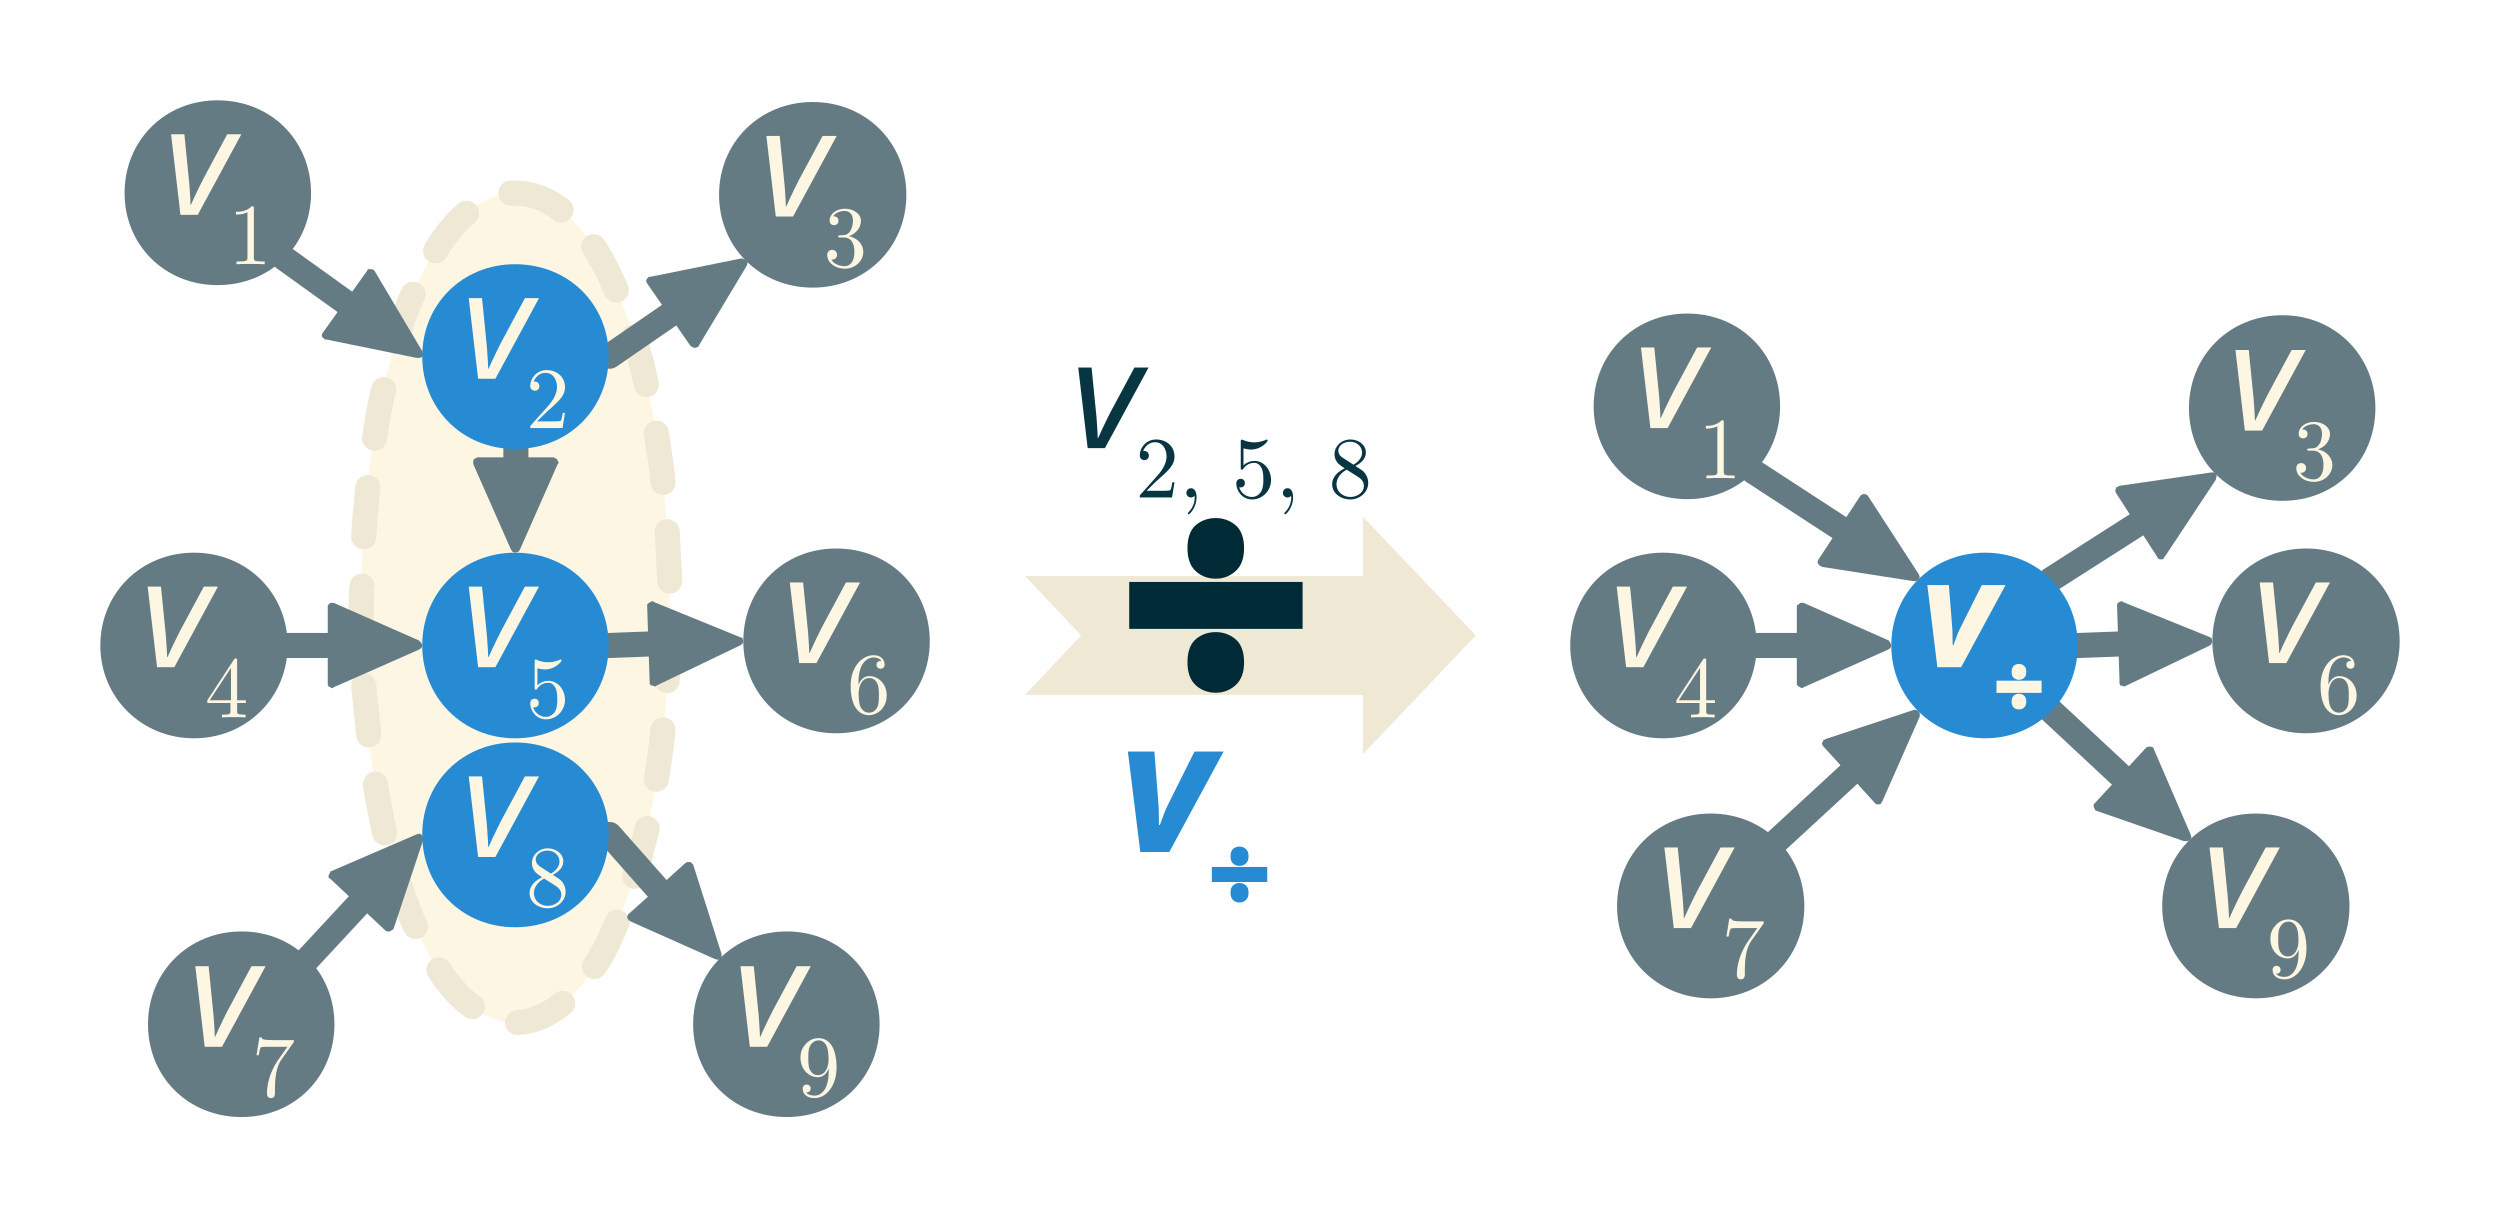
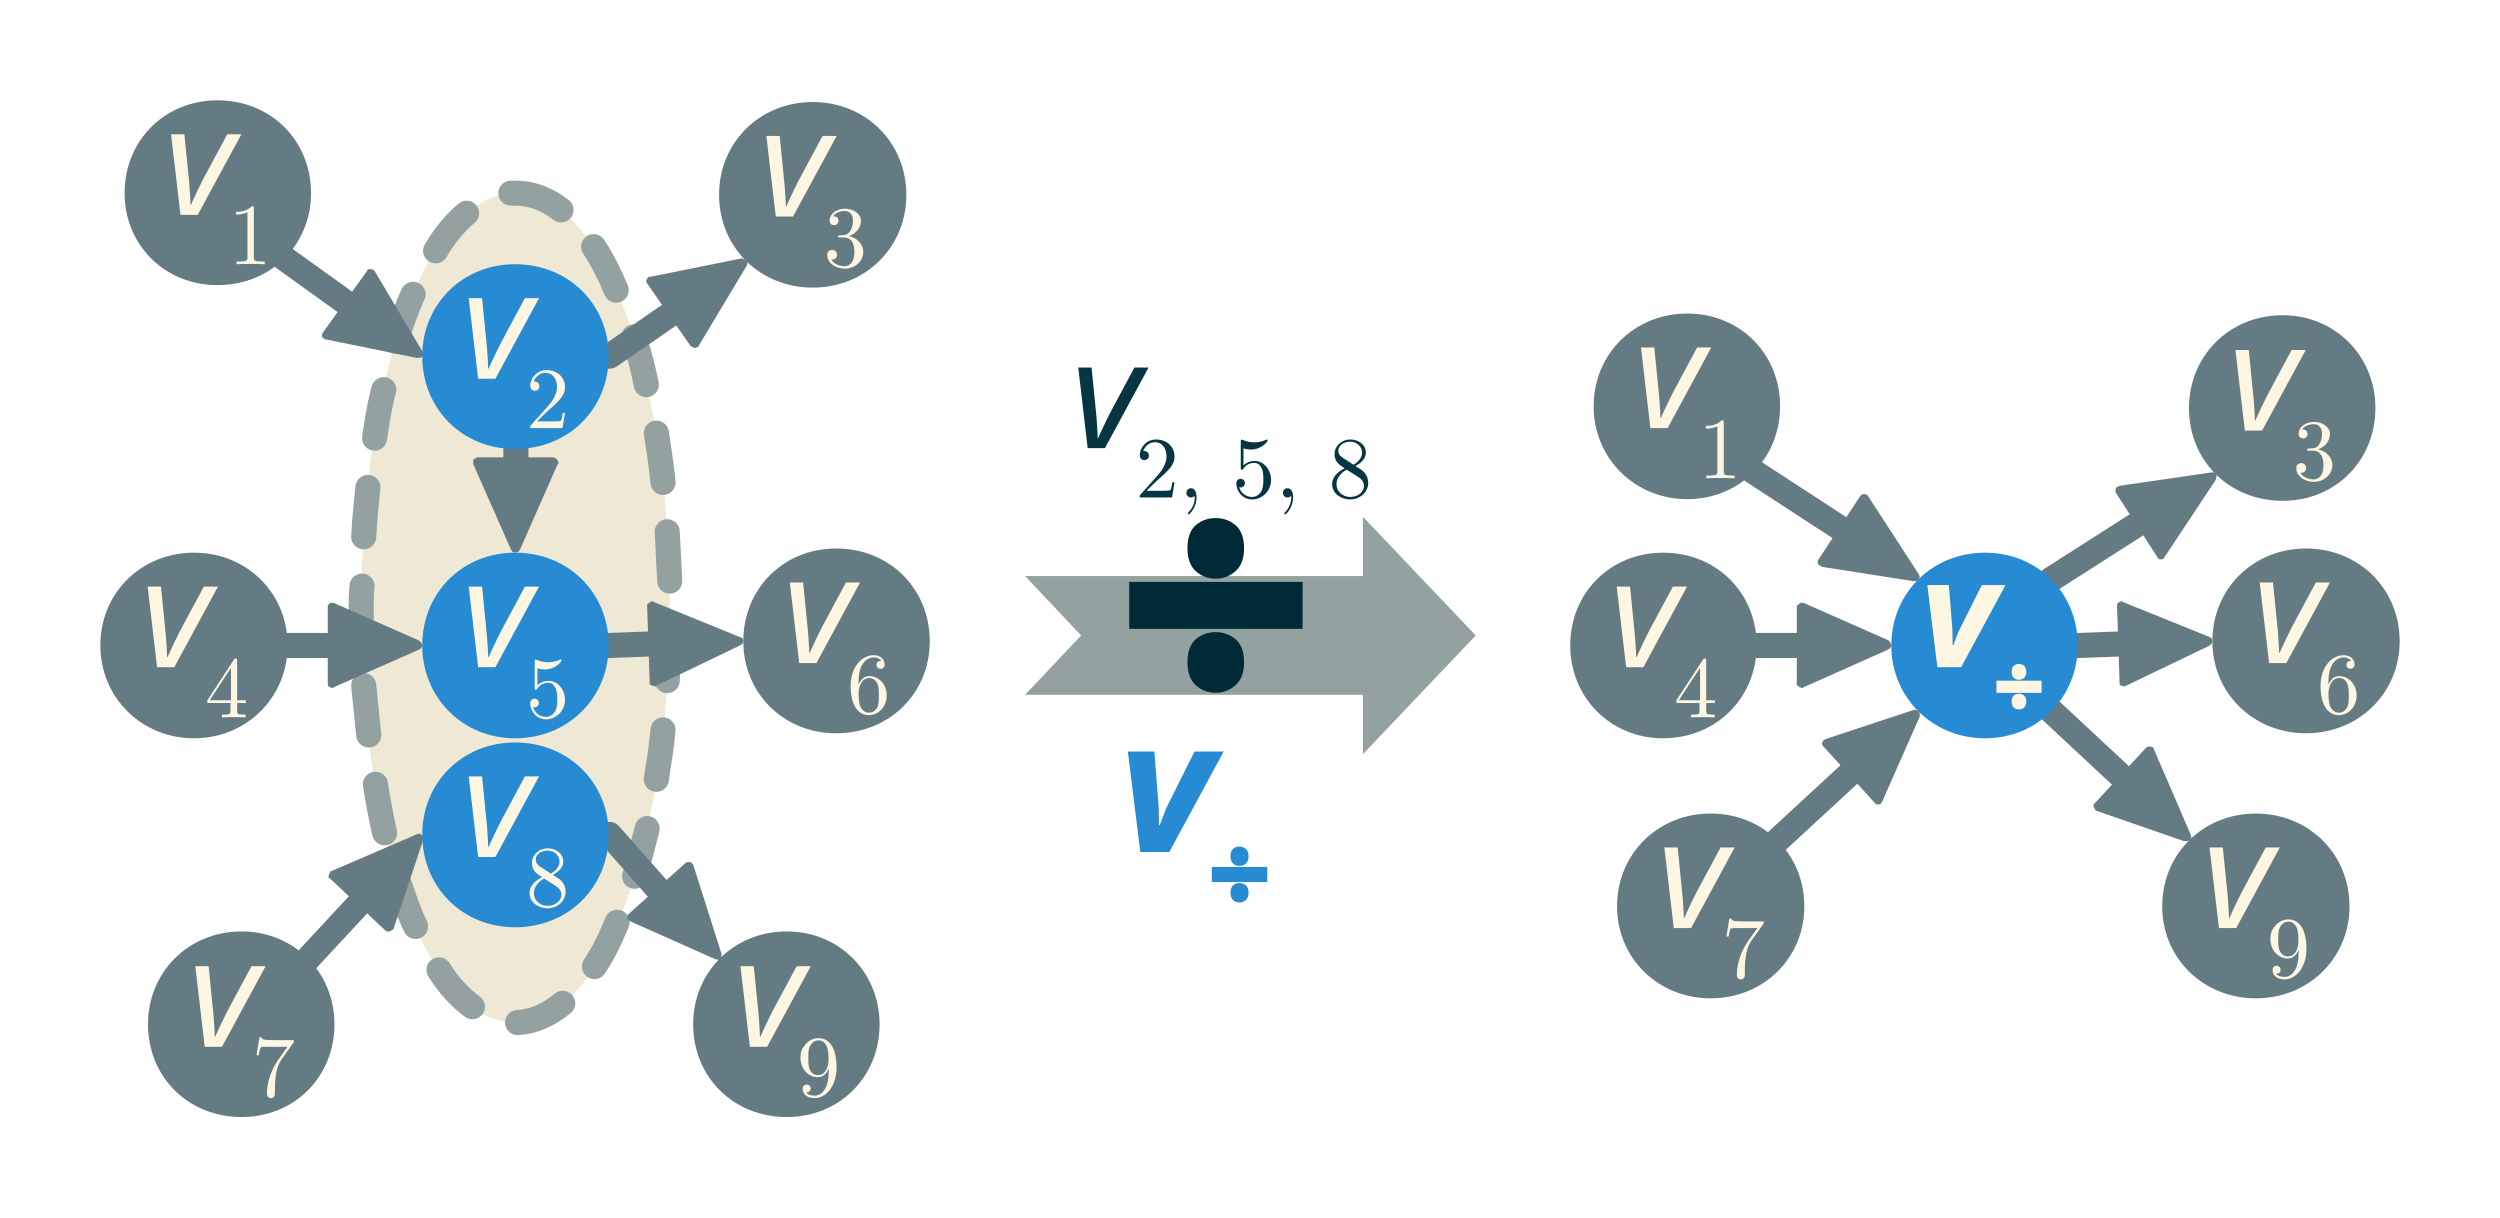
<svg xmlns="http://www.w3.org/2000/svg" version="1.1" id="svg2" xml:space="preserve" width="398.667" height="194.133" viewBox="0 0 398.667 194.133">
  <defs id="defs6">
    <clipPath clipPathUnits="userSpaceOnUse" id="clipPath18">
      <path d="M 0,0 H 595.2 V 841.8 H 0 Z" id="path16" style="clip-rule:evenodd" />
    </clipPath>
  </defs>
  <g id="g10" transform="matrix(1.333333,0,0,-1.333333,-44.4,1081.333)">
    <g id="g12">
      <g id="g14" clip-path="url(#clipPath18)">
-         <path d="m 95,787.9 c 10.4,0 18.4,-21.4 18.4,-49.6 0,-28.1 -8,-49.6 -18.4,-49.6 -10.5,0 -18.5,21.5 -18.5,49.6 0,28.2 8,49.6 18.5,49.6 z m -18.5,0 z m 36.9,-99.2 z" style="fill:#fdf6e3;fill-opacity:1;fill-rule:evenodd;stroke:none" id="path22" />
-         <g id="g24">
-           <path d="m 94.4,787.9 c 0.2,0 0.4,0 0.6,0 1.9,0 3.7,-0.7 5.4,-2" style="fill:none;stroke:#eee8d5;stroke-width:3;stroke-linecap:round;stroke-linejoin:round;stroke-miterlimit:10;stroke-dasharray:none;stroke-opacity:1" id="path26" />
-         </g>
-         <g id="g28">
-           <path d="m 104.3,781.5 c 1,-1.5 1.9,-3.3 2.7,-5.2" style="fill:none;stroke:#eee8d5;stroke-width:3;stroke-linecap:round;stroke-linejoin:round;stroke-miterlimit:10;stroke-dasharray:none;stroke-opacity:1" id="path30" />
-         </g>
-         <g id="g32">
-           <path d="m 109.1,770.7 c 0.6,-1.8 1.1,-3.7 1.5,-5.7" style="fill:none;stroke:#eee8d5;stroke-width:3;stroke-linecap:round;stroke-linejoin:round;stroke-miterlimit:10;stroke-dasharray:none;stroke-opacity:1" id="path34" />
-         </g>
-         <g id="g36">
-           <path d="m 111.8,759.2 c 0.3,-1.9 0.6,-3.9 0.8,-5.9" style="fill:none;stroke:#eee8d5;stroke-width:3;stroke-linecap:round;stroke-linejoin:round;stroke-miterlimit:10;stroke-dasharray:none;stroke-opacity:1" id="path38" />
-         </g>
-         <g id="g40">
-           <path d="m 113.1,747.4 c 0.1,-1.9 0.2,-3.9 0.3,-5.9" style="fill:none;stroke:#eee8d5;stroke-width:3;stroke-linecap:round;stroke-linejoin:round;stroke-miterlimit:10;stroke-dasharray:none;stroke-opacity:1" id="path42" />
-         </g>
-         <g id="g44">
-           <path d="m 113.4,735.5 c -0.1,-2 -0.2,-4 -0.3,-5.9" style="fill:none;stroke:#eee8d5;stroke-width:3;stroke-linecap:round;stroke-linejoin:round;stroke-miterlimit:10;stroke-dasharray:none;stroke-opacity:1" id="path46" />
-         </g>
-         <g id="g48">
-           <path d="m 112.6,723.7 c -0.2,-2.1 -0.5,-4 -0.8,-5.9" style="fill:none;stroke:#eee8d5;stroke-width:3;stroke-linecap:round;stroke-linejoin:round;stroke-miterlimit:10;stroke-dasharray:none;stroke-opacity:1" id="path50" />
-         </g>
-         <g id="g52">
-           <path d="m 110.7,711.9 c -0.5,-2 -1,-3.9 -1.5,-5.7" style="fill:none;stroke:#eee8d5;stroke-width:3;stroke-linecap:round;stroke-linejoin:round;stroke-miterlimit:10;stroke-dasharray:none;stroke-opacity:1" id="path54" />
-         </g>
-         <g id="g56">
-           <path d="m 107.1,700.7 c -0.8,-2 -1.7,-3.8 -2.7,-5.3" style="fill:none;stroke:#eee8d5;stroke-width:3;stroke-linecap:round;stroke-linejoin:round;stroke-miterlimit:10;stroke-dasharray:none;stroke-opacity:1" id="path58" />
-         </g>
-         <g id="g60">
-           <path d="m 100.6,691 c -1.7,-1.4 -3.5,-2.2 -5.4,-2.3" style="fill:none;stroke:#eee8d5;stroke-width:3;stroke-linecap:round;stroke-linejoin:round;stroke-miterlimit:10;stroke-dasharray:none;stroke-opacity:1" id="path62" />
-         </g>
-         <g id="g64">
-           <path d="m 89.8,690.6 c -1.4,1 -2.8,2.5 -4,4.4" style="fill:none;stroke:#eee8d5;stroke-width:3;stroke-linecap:round;stroke-linejoin:round;stroke-miterlimit:10;stroke-dasharray:none;stroke-opacity:1" id="path66" />
-         </g>
-         <g id="g68">
-           <path d="m 83,700.2 c -0.8,1.6 -1.4,3.5 -2.1,5.5" style="fill:none;stroke:#eee8d5;stroke-width:3;stroke-linecap:round;stroke-linejoin:round;stroke-miterlimit:10;stroke-dasharray:none;stroke-opacity:1" id="path70" />
-         </g>
-         <g id="g72">
-           <path d="m 79.3,711.4 c -0.4,1.8 -0.8,3.8 -1.1,5.8" style="fill:none;stroke:#eee8d5;stroke-width:3;stroke-linecap:round;stroke-linejoin:round;stroke-miterlimit:10;stroke-dasharray:none;stroke-opacity:1" id="path74" />
-         </g>
-         <g id="g76">
-           <path d="M 77.4,723.1 C 77.2,725 77,727 76.8,729" style="fill:none;stroke:#eee8d5;stroke-width:3;stroke-linecap:round;stroke-linejoin:round;stroke-miterlimit:10;stroke-dasharray:none;stroke-opacity:1" id="path78" />
-         </g>
-         <g id="g80">
-           <path d="m 76.6,734.9 c -0.1,1.1 -0.1,2.3 -0.1,3.4 0,0.9 0,1.8 0.1,2.6" style="fill:none;stroke:#eee8d5;stroke-width:3;stroke-linecap:round;stroke-linejoin:round;stroke-miterlimit:10;stroke-dasharray:none;stroke-opacity:1" id="path82" />
-         </g>
-         <g id="g84">
-           <path d="m 76.8,746.8 c 0.1,2 0.3,4 0.5,5.9" style="fill:none;stroke:#eee8d5;stroke-width:3;stroke-linecap:round;stroke-linejoin:round;stroke-miterlimit:10;stroke-dasharray:none;stroke-opacity:1" id="path86" />
-         </g>
-         <g id="g88">
-           <path d="m 78.1,758.6 c 0.3,2 0.6,4 1.1,5.8" style="fill:none;stroke:#eee8d5;stroke-width:3;stroke-linecap:round;stroke-linejoin:round;stroke-miterlimit:10;stroke-dasharray:none;stroke-opacity:1" id="path90" />
-         </g>
-         <g id="g92">
-           <path d="m 80.6,770.2 c 0.7,2 1.3,3.9 2.1,5.6" style="fill:none;stroke:#eee8d5;stroke-width:3;stroke-linecap:round;stroke-linejoin:round;stroke-miterlimit:10;stroke-dasharray:none;stroke-opacity:1" id="path94" />
-         </g>
-         <g id="g96">
-           <path d="m 85.4,781 c 1.1,1.9 2.4,3.4 3.7,4.5" style="fill:none;stroke:#eee8d5;stroke-width:3;stroke-linecap:round;stroke-linejoin:round;stroke-miterlimit:10;stroke-dasharray:none;stroke-opacity:1" id="path98" />
+         <path d="m 95,787.9 c 10.4,0 18.4,-21.4 18.4,-49.6 0,-28.1 -8,-49.6 -18.4,-49.6 -10.5,0 -18.5,21.5 -18.5,49.6 0,28.2 8,49.6 18.5,49.6 z m -18.5,0 z m 36.9,-99.2 z" style="fill:#eee8d5;fill-opacity:1;fill-rule:evenodd;stroke:none" id="path22" />
+         <g id="g24" style="fill:#93a1a1;stroke:#93a1a1">
+           <path d="m 94.4,787.9 c 0.2,0 0.4,0 0.6,0 1.9,0 3.7,-0.7 5.4,-2" style="fill:#93a1a1;stroke:#93a1a1;stroke-width:3;stroke-linecap:round;stroke-linejoin:round;stroke-miterlimit:10;stroke-dasharray:none;stroke-opacity:1" id="path26" />
+         </g>
+         <g id="g28" style="fill:#93a1a1;stroke:#93a1a1">
+           <path d="m 104.3,781.5 c 1,-1.5 1.9,-3.3 2.7,-5.2" style="fill:#93a1a1;stroke:#93a1a1;stroke-width:3;stroke-linecap:round;stroke-linejoin:round;stroke-miterlimit:10;stroke-dasharray:none;stroke-opacity:1" id="path30" />
+         </g>
+         <g id="g32" style="fill:#93a1a1;stroke:#93a1a1">
+           <path d="m 109.1,770.7 c 0.6,-1.8 1.1,-3.7 1.5,-5.7" style="fill:#93a1a1;stroke:#93a1a1;stroke-width:3;stroke-linecap:round;stroke-linejoin:round;stroke-miterlimit:10;stroke-dasharray:none;stroke-opacity:1" id="path34" />
+         </g>
+         <g id="g36" style="fill:#93a1a1;stroke:#93a1a1">
+           <path d="m 111.8,759.2 c 0.3,-1.9 0.6,-3.9 0.8,-5.9" style="fill:#93a1a1;stroke:#93a1a1;stroke-width:3;stroke-linecap:round;stroke-linejoin:round;stroke-miterlimit:10;stroke-dasharray:none;stroke-opacity:1" id="path38" />
+         </g>
+         <g id="g40" style="fill:#93a1a1;stroke:#93a1a1">
+           <path d="m 113.1,747.4 c 0.1,-1.9 0.2,-3.9 0.3,-5.9" style="fill:#93a1a1;stroke:#93a1a1;stroke-width:3;stroke-linecap:round;stroke-linejoin:round;stroke-miterlimit:10;stroke-dasharray:none;stroke-opacity:1" id="path42" />
+         </g>
+         <g id="g44" style="fill:#93a1a1;stroke:#93a1a1">
+           <path d="m 113.4,735.5 c -0.1,-2 -0.2,-4 -0.3,-5.9" style="fill:#93a1a1;stroke:#93a1a1;stroke-width:3;stroke-linecap:round;stroke-linejoin:round;stroke-miterlimit:10;stroke-dasharray:none;stroke-opacity:1" id="path46" />
+         </g>
+         <g id="g48" style="fill:#93a1a1;stroke:#93a1a1">
+           <path d="m 112.6,723.7 c -0.2,-2.1 -0.5,-4 -0.8,-5.9" style="fill:#93a1a1;stroke:#93a1a1;stroke-width:3;stroke-linecap:round;stroke-linejoin:round;stroke-miterlimit:10;stroke-dasharray:none;stroke-opacity:1" id="path50" />
+         </g>
+         <g id="g52" style="fill:#93a1a1;stroke:#93a1a1">
+           <path d="m 110.7,711.9 c -0.5,-2 -1,-3.9 -1.5,-5.7" style="fill:#93a1a1;stroke:#93a1a1;stroke-width:3;stroke-linecap:round;stroke-linejoin:round;stroke-miterlimit:10;stroke-dasharray:none;stroke-opacity:1" id="path54" />
+         </g>
+         <g id="g56" style="fill:#93a1a1;stroke:#93a1a1">
+           <path d="m 107.1,700.7 c -0.8,-2 -1.7,-3.8 -2.7,-5.3" style="fill:#93a1a1;stroke:#93a1a1;stroke-width:3;stroke-linecap:round;stroke-linejoin:round;stroke-miterlimit:10;stroke-dasharray:none;stroke-opacity:1" id="path58" />
+         </g>
+         <g id="g60" style="fill:#93a1a1;stroke:#93a1a1">
+           <path d="m 100.6,691 c -1.7,-1.4 -3.5,-2.2 -5.4,-2.3" style="fill:#93a1a1;stroke:#93a1a1;stroke-width:3;stroke-linecap:round;stroke-linejoin:round;stroke-miterlimit:10;stroke-dasharray:none;stroke-opacity:1" id="path62" />
+         </g>
+         <g id="g64" style="fill:#93a1a1;stroke:#93a1a1">
+           <path d="m 89.8,690.6 c -1.4,1 -2.8,2.5 -4,4.4" style="fill:#93a1a1;stroke:#93a1a1;stroke-width:3;stroke-linecap:round;stroke-linejoin:round;stroke-miterlimit:10;stroke-dasharray:none;stroke-opacity:1" id="path66" />
+         </g>
+         <g id="g68" style="fill:#93a1a1;stroke:#93a1a1">
+           <path d="m 83,700.2 c -0.8,1.6 -1.4,3.5 -2.1,5.5" style="fill:#93a1a1;stroke:#93a1a1;stroke-width:3;stroke-linecap:round;stroke-linejoin:round;stroke-miterlimit:10;stroke-dasharray:none;stroke-opacity:1" id="path70" />
+         </g>
+         <g id="g72" style="fill:#93a1a1;stroke:#93a1a1">
+           <path d="m 79.3,711.4 c -0.4,1.8 -0.8,3.8 -1.1,5.8" style="fill:#93a1a1;stroke:#93a1a1;stroke-width:3;stroke-linecap:round;stroke-linejoin:round;stroke-miterlimit:10;stroke-dasharray:none;stroke-opacity:1" id="path74" />
+         </g>
+         <g id="g76" style="fill:#93a1a1;stroke:#93a1a1">
+           <path d="M 77.4,723.1 C 77.2,725 77,727 76.8,729" style="fill:#93a1a1;stroke:#93a1a1;stroke-width:3;stroke-linecap:round;stroke-linejoin:round;stroke-miterlimit:10;stroke-dasharray:none;stroke-opacity:1" id="path78" />
+         </g>
+         <g id="g80" style="fill:#93a1a1;stroke:#93a1a1">
+           <path d="m 76.6,734.9 c -0.1,1.1 -0.1,2.3 -0.1,3.4 0,0.9 0,1.8 0.1,2.6" style="fill:#93a1a1;stroke:#93a1a1;stroke-width:3;stroke-linecap:round;stroke-linejoin:round;stroke-miterlimit:10;stroke-dasharray:none;stroke-opacity:1" id="path82" />
+         </g>
+         <g id="g84" style="fill:#93a1a1;stroke:#93a1a1">
+           <path d="m 76.8,746.8 c 0.1,2 0.3,4 0.5,5.9" style="fill:#93a1a1;stroke:#93a1a1;stroke-width:3;stroke-linecap:round;stroke-linejoin:round;stroke-miterlimit:10;stroke-dasharray:none;stroke-opacity:1" id="path86" />
+         </g>
+         <g id="g88" style="fill:#93a1a1;stroke:#93a1a1">
+           <path d="m 78.1,758.6 c 0.3,2 0.6,4 1.1,5.8" style="fill:#93a1a1;stroke:#93a1a1;stroke-width:3;stroke-linecap:round;stroke-linejoin:round;stroke-miterlimit:10;stroke-dasharray:none;stroke-opacity:1" id="path90" />
+         </g>
+         <g id="g92" style="fill:#93a1a1;stroke:#93a1a1">
+           <path d="m 80.6,770.2 c 0.7,2 1.3,3.9 2.1,5.6" style="fill:#93a1a1;stroke:#93a1a1;stroke-width:3;stroke-linecap:round;stroke-linejoin:round;stroke-miterlimit:10;stroke-dasharray:none;stroke-opacity:1" id="path94" />
+         </g>
+         <g id="g96" style="fill:#93a1a1;stroke:#93a1a1">
+           <path d="m 85.4,781 c 1.1,1.9 2.4,3.4 3.7,4.5" style="fill:#93a1a1;stroke:#93a1a1;stroke-width:3;stroke-linecap:round;stroke-linejoin:round;stroke-miterlimit:10;stroke-dasharray:none;stroke-opacity:1" id="path98" />
        </g>
        <g id="g100">
          <path d="m 75.1,774.5 -7.8,5.6" style="fill:none;stroke:#657b83;stroke-width:3;stroke-linecap:round;stroke-linejoin:round;stroke-miterlimit:10;stroke-dasharray:none;stroke-opacity:1" id="path102" />
        </g>
        <path d="m 72.3,770.4 10.8,-2.2 h 0.4 l 0.3,0.1 0.1,0.4 -0.1,0.3 -5.7,9.6 -0.1,0.1 v 0 l -0.2,0.1 h -0.3 -0.2 l -0.1,-0.2 -5.3,-7.4 -0.1,-0.2 v -0.2 l 0.1,-0.2 0.2,-0.1 v -0.1 z" style="fill:#657b83;fill-opacity:1;fill-rule:evenodd;stroke:none" id="path104" />
        <g id="g106">
          <path d="m 95,755.6 v 1.7" style="fill:none;stroke:#657b83;stroke-width:3;stroke-linecap:round;stroke-linejoin:round;stroke-miterlimit:10;stroke-dasharray:none;stroke-opacity:1" id="path108" />
        </g>
        <path d="m 89.9,755.5 4.5,-10.2 0.2,-0.3 0.3,-0.1 0.4,0.1 0.2,0.3 4.5,10.2 0.1,0.1 v 0.1 l -0.1,0.2 -0.1,0.2 -0.2,0.1 -0.2,0.1 h -9.1 l -0.2,-0.1 -0.2,-0.1 -0.1,-0.2 v -0.2 -0.1 z" style="fill:#657b83;fill-opacity:1;fill-rule:evenodd;stroke:none" id="path110" />
        <g id="g112">
          <path d="m 113.9,773.7 -7.7,-5.3" style="fill:none;stroke:#657b83;stroke-width:3;stroke-linecap:round;stroke-linejoin:round;stroke-miterlimit:10;stroke-dasharray:none;stroke-opacity:1" id="path114" />
        </g>
        <path d="m 116.9,769.7 5.7,9.5 0.1,0.3 v 0.3 l -0.4,0.2 -0.3,0.1 -10.9,-2.2 h -0.2 v 0 l -0.2,-0.2 -0.1,-0.2 v -0.2 l 0.1,-0.2 5.2,-7.5 0.2,-0.1 0.2,-0.1 h 0.2 l 0.2,0.1 h 0.1 z" style="fill:#657b83;fill-opacity:1;fill-rule:evenodd;stroke:none" id="path116" />
        <g id="g118">
          <path d="M 73.1,733.8 H 67.7" style="fill:none;stroke:#657b83;stroke-width:3;stroke-linecap:round;stroke-linejoin:round;stroke-miterlimit:10;stroke-dasharray:none;stroke-opacity:1" id="path120" />
        </g>
        <path d="m 73.2,728.8 10.2,4.5 0.3,0.2 0.1,0.3 -0.1,0.3 -0.3,0.3 -10.2,4.5 H 73.1 73 72.8 l -0.2,-0.2 -0.1,-0.1 v -0.2 -9.1 -0.2 l 0.1,-0.2 0.2,-0.1 0.2,-0.1 h 0.1 z" style="fill:#657b83;fill-opacity:1;fill-rule:evenodd;stroke:none" id="path122" />
        <g id="g124">
          <path d="m 111.5,734 -5.3,-0.2" style="fill:none;stroke:#657b83;stroke-width:3;stroke-linecap:round;stroke-linejoin:round;stroke-miterlimit:10;stroke-dasharray:none;stroke-opacity:1" id="path126" />
        </g>
        <path d="m 111.8,729 10,4.8 0.3,0.2 0.1,0.3 -0.1,0.4 -0.3,0.1 -10.3,4.2 -0.1,0.1 h -0.1 l -0.2,-0.1 -0.2,-0.1 -0.2,-0.2 v -0.2 l 0.3,-9.1 v -0.2 l 0.2,-0.2 h 0.2 l 0.2,-0.1 h 0.1 z" style="fill:#657b83;fill-opacity:1;fill-rule:evenodd;stroke:none" id="path128" />
        <g id="g130">
          <path d="m 76.6,703.3 -6.5,-7" style="fill:none;stroke:#657b83;stroke-width:3;stroke-linecap:round;stroke-linejoin:round;stroke-miterlimit:10;stroke-dasharray:none;stroke-opacity:1" id="path132" />
        </g>
        <path d="m 80.4,700 3.5,10.5 v 0.3 l -0.1,0.3 -0.3,0.2 -0.4,-0.1 -10.2,-4.4 h -0.1 v -0.1 l -0.1,-0.2 -0.1,-0.2 V 706 l 0.2,-0.1 6.6,-6.2 0.2,-0.1 h 0.3 l 0.2,0.1 0.1,0.1 h 0.1 z" style="fill:#657b83;fill-opacity:1;fill-rule:evenodd;stroke:none" id="path134" />
        <g id="g136">
          <path d="m 112.3,704.3 -6.1,6.9" style="fill:none;stroke:#657b83;stroke-width:3;stroke-linecap:round;stroke-linejoin:round;stroke-miterlimit:10;stroke-dasharray:none;stroke-opacity:1" id="path138" />
        </g>
        <path d="m 108.7,700.8 10.1,-4.5 0.4,-0.1 0.3,0.1 0.1,0.3 v 0.3 l -3.4,10.7 -0.1,0.1 v 0 l -0.2,0.2 h -0.2 -0.2 l -0.2,-0.1 -6.8,-6.1 -0.1,-0.1 -0.1,-0.3 0.1,-0.2 0.1,-0.2 h 0.1 z" style="fill:#657b83;fill-opacity:1;fill-rule:evenodd;stroke:none" id="path140" />
        <path d="m 59.3,799 c 6.4,0 11.2,-4.8 11.2,-11.1 0,-6.2 -4.8,-11 -11.2,-11 -6.3,0 -11.1,4.8 -11.1,11 0,6.3 4.8,11.1 11.1,11.1 z m -11.1,0 z m 22.4,-22.2 z" style="fill:#657b83;fill-opacity:1;fill-rule:evenodd;stroke:none" id="path142" />
        <g id="g144">
          <text transform="matrix(1,0,0,-1,52.9,785.3)" style="font-style:italic;font-variant:normal;font-weight:normal;font-size:18px;font-family:'STIX Two Text';-inkscape-font-specification:STIXTwoTextItalic;writing-mode:lr-tb;fill:#fdf6e3;fill-opacity:1;fill-rule:nonzero;stroke:none" id="text148">
            <tspan x="0" y="0" id="tspan146">v</tspan>
          </text>
        </g>
        <g id="g150">
          <text transform="matrix(1,0,0,-1,60.6,779.4)" style="font-variant:normal;font-weight:normal;font-size:10.4px;font-family:'STIX Two Math';-inkscape-font-specification:STIXTwoMath;writing-mode:lr-tb;fill:#fdf6e3;fill-opacity:1;fill-rule:nonzero;stroke:none" id="text154">
            <tspan x="0" y="0" id="tspan152">1</tspan>
          </text>
        </g>
        <path d="m 94.9,779.4 c 6.4,0 11.2,-4.8 11.2,-11 0,-6.3 -4.8,-11.1 -11.2,-11.1 -6.3,0 -11.1,4.8 -11.1,11.1 0,6.2 4.8,11 11.1,11 z m -11.1,0 z m 22.4,-22.2 z" style="fill:#268bd2;fill-opacity:1;fill-rule:evenodd;stroke:none" id="path156" />
        <g id="g158">
          <text transform="matrix(1,0,0,-1,88.5,765.7)" style="font-style:italic;font-variant:normal;font-weight:normal;font-size:18px;font-family:'STIX Two Text';-inkscape-font-specification:STIXTwoTextItalic;writing-mode:lr-tb;fill:#fdf6e3;fill-opacity:1;fill-rule:nonzero;stroke:none" id="text162">
            <tspan x="0" y="0" id="tspan160">v</tspan>
          </text>
        </g>
        <g id="g164">
          <text transform="matrix(1,0,0,-1,96.2,759.8)" style="font-variant:normal;font-weight:normal;font-size:10.4px;font-family:'STIX Two Math';-inkscape-font-specification:STIXTwoMath;writing-mode:lr-tb;fill:#fdf6e3;fill-opacity:1;fill-rule:nonzero;stroke:none" id="text168">
            <tspan x="0" y="0" id="tspan166">2</tspan>
          </text>
        </g>
        <path d="m 130.5,798.8 c 6.3,0 11.2,-4.8 11.2,-11.1 0,-6.3 -4.9,-11.1 -11.2,-11.1 -6.3,0 -11.2,4.8 -11.2,11.1 0,6.3 4.9,11.1 11.2,11.1 z m -11.2,0 z m 22.4,-22.2 z" style="fill:#657b83;fill-opacity:1;fill-rule:evenodd;stroke:none" id="path170" />
        <g id="g172">
          <text transform="matrix(1,0,0,-1,124.1,785.1)" style="font-style:italic;font-variant:normal;font-weight:normal;font-size:18px;font-family:'STIX Two Text';-inkscape-font-specification:STIXTwoTextItalic;writing-mode:lr-tb;fill:#fdf6e3;fill-opacity:1;fill-rule:nonzero;stroke:none" id="text176">
            <tspan x="0" y="0" id="tspan174">v</tspan>
          </text>
        </g>
        <g id="g178">
          <text transform="matrix(1,0,0,-1,131.8,779.1)" style="font-variant:normal;font-weight:normal;font-size:10.4px;font-family:'STIX Two Math';-inkscape-font-specification:STIXTwoMath;writing-mode:lr-tb;fill:#fdf6e3;fill-opacity:1;fill-rule:nonzero;stroke:none" id="text182">
            <tspan x="0" y="0" id="tspan180">3</tspan>
          </text>
        </g>
        <path d="m 56.5,744.9 c 6.3,0 11.2,-4.8 11.2,-11.1 0,-6.2 -4.9,-11.1 -11.2,-11.1 -6.3,0 -11.2,4.9 -11.2,11.1 0,6.3 4.9,11.1 11.2,11.1 z m -11.2,0 z m 22.4,-22.2 z" style="fill:#657b83;fill-opacity:1;fill-rule:evenodd;stroke:none" id="path184" />
        <g id="g186">
          <text transform="matrix(1,0,0,-1,50.1,731.2)" style="font-style:italic;font-variant:normal;font-weight:normal;font-size:18px;font-family:'STIX Two Text';-inkscape-font-specification:STIXTwoTextItalic;writing-mode:lr-tb;fill:#fdf6e3;fill-opacity:1;fill-rule:nonzero;stroke:none" id="text190">
            <tspan x="0" y="0" id="tspan188">v</tspan>
          </text>
        </g>
        <g id="g192">
          <text transform="matrix(1,0,0,-1,57.8,725.2)" style="font-variant:normal;font-weight:normal;font-size:10.4px;font-family:'STIX Two Math';-inkscape-font-specification:STIXTwoMath;writing-mode:lr-tb;fill:#fdf6e3;fill-opacity:1;fill-rule:nonzero;stroke:none" id="text196">
            <tspan x="0" y="0" id="tspan194">4</tspan>
          </text>
        </g>
        <path d="m 94.9,744.9 c 6.4,0 11.2,-4.8 11.2,-11.1 0,-6.2 -4.8,-11.1 -11.2,-11.1 -6.3,0 -11.1,4.9 -11.1,11.1 0,6.3 4.8,11.1 11.1,11.1 z m -11.1,0 z m 22.4,-22.2 z" style="fill:#268bd2;fill-opacity:1;fill-rule:evenodd;stroke:none" id="path198" />
        <g id="g200">
          <text transform="matrix(1,0,0,-1,88.5,731.2)" style="font-style:italic;font-variant:normal;font-weight:normal;font-size:18px;font-family:'STIX Two Text';-inkscape-font-specification:STIXTwoTextItalic;writing-mode:lr-tb;fill:#fdf6e3;fill-opacity:1;fill-rule:nonzero;stroke:none" id="text204">
            <tspan x="0" y="0" id="tspan202">v</tspan>
          </text>
        </g>
        <g id="g206">
          <text transform="matrix(1,0,0,-1,96.2,725.2)" style="font-variant:normal;font-weight:normal;font-size:10.4px;font-family:'STIX Two Math';-inkscape-font-specification:STIXTwoMath;writing-mode:lr-tb;fill:#fdf6e3;fill-opacity:1;fill-rule:nonzero;stroke:none" id="text210">
            <tspan x="0" y="0" id="tspan208">5</tspan>
          </text>
        </g>
        <path d="m 133.3,745.4 c 6.4,0 11.2,-4.8 11.2,-11.1 0,-6.2 -4.8,-11 -11.2,-11 -6.3,0 -11.1,4.8 -11.1,11 0,6.3 4.8,11.1 11.1,11.1 z m -11.1,0 z m 22.4,-22.2 z" style="fill:#657b83;fill-opacity:1;fill-rule:evenodd;stroke:none" id="path212" />
        <g id="g214">
          <text transform="matrix(1,0,0,-1,126.9,731.7)" style="font-style:italic;font-variant:normal;font-weight:normal;font-size:18px;font-family:'STIX Two Text';-inkscape-font-specification:STIXTwoTextItalic;writing-mode:lr-tb;fill:#fdf6e3;fill-opacity:1;fill-rule:nonzero;stroke:none" id="text218">
            <tspan x="0" y="0" id="tspan216">v</tspan>
          </text>
        </g>
        <g id="g220">
          <text transform="matrix(1,0,0,-1,134.6,725.7)" style="font-variant:normal;font-weight:normal;font-size:10.4px;font-family:'STIX Two Math';-inkscape-font-specification:STIXTwoMath;writing-mode:lr-tb;fill:#fdf6e3;fill-opacity:1;fill-rule:nonzero;stroke:none" id="text224">
            <tspan x="0" y="0" id="tspan222">6</tspan>
          </text>
        </g>
        <path d="m 62.2,699.6 c 6.3,0 11.1,-4.9 11.1,-11.1 0,-6.3 -4.8,-11.1 -11.1,-11.1 -6.4,0 -11.2,4.8 -11.2,11.1 0,6.2 4.8,11.1 11.2,11.1 z m -11.2,0 z m 22.4,-22.2 z" style="fill:#657b83;fill-opacity:1;fill-rule:evenodd;stroke:none" id="path226" />
        <g id="g228">
          <text transform="matrix(1,0,0,-1,55.8,685.8)" style="font-style:italic;font-variant:normal;font-weight:normal;font-size:18px;font-family:'STIX Two Text';-inkscape-font-specification:STIXTwoTextItalic;writing-mode:lr-tb;fill:#fdf6e3;fill-opacity:1;fill-rule:nonzero;stroke:none" id="text232">
            <tspan x="0" y="0" id="tspan230">v</tspan>
          </text>
        </g>
        <g id="g234">
          <text transform="matrix(1,0,0,-1,63.4,679.9)" style="font-variant:normal;font-weight:normal;font-size:10.4px;font-family:'STIX Two Math';-inkscape-font-specification:STIXTwoMath;writing-mode:lr-tb;fill:#fdf6e3;fill-opacity:1;fill-rule:nonzero;stroke:none" id="text238">
            <tspan x="0" y="0" id="tspan236">7</tspan>
          </text>
        </g>
        <path d="m 94.9,722.2 c 6.4,0 11.2,-4.8 11.2,-11 0,-6.3 -4.8,-11.1 -11.2,-11.1 -6.3,0 -11.1,4.8 -11.1,11.1 0,6.2 4.8,11 11.1,11 z m -11.1,0 z M 106.2,700 Z" style="fill:#268bd2;fill-opacity:1;fill-rule:evenodd;stroke:none" id="path240" />
        <g id="g242">
          <text transform="matrix(1,0,0,-1,88.5,708.5)" style="font-style:italic;font-variant:normal;font-weight:normal;font-size:18px;font-family:'STIX Two Text';-inkscape-font-specification:STIXTwoTextItalic;writing-mode:lr-tb;fill:#fdf6e3;fill-opacity:1;fill-rule:nonzero;stroke:none" id="text246">
            <tspan x="0" y="0" id="tspan244">v</tspan>
          </text>
        </g>
        <g id="g248">
          <text transform="matrix(1,0,0,-1,96.2,702.6)" style="font-variant:normal;font-weight:normal;font-size:10.4px;font-family:'STIX Two Math';-inkscape-font-specification:STIXTwoMath;writing-mode:lr-tb;fill:#fdf6e3;fill-opacity:1;fill-rule:nonzero;stroke:none" id="text252">
            <tspan x="0" y="0" id="tspan250">8</tspan>
          </text>
        </g>
        <path d="m 127.4,699.6 c 6.3,0 11.1,-4.9 11.1,-11.1 0,-6.3 -4.8,-11.1 -11.1,-11.1 -6.4,0 -11.2,4.8 -11.2,11.1 0,6.2 4.8,11.1 11.2,11.1 z m -11.2,0 z m 22.4,-22.2 z" style="fill:#657b83;fill-opacity:1;fill-rule:evenodd;stroke:none" id="path254" />
        <g id="g256">
          <text transform="matrix(1,0,0,-1,121,685.8)" style="font-style:italic;font-variant:normal;font-weight:normal;font-size:18px;font-family:'STIX Two Text';-inkscape-font-specification:STIXTwoTextItalic;writing-mode:lr-tb;fill:#fdf6e3;fill-opacity:1;fill-rule:nonzero;stroke:none" id="text260">
            <tspan x="0" y="0" id="tspan258">v</tspan>
          </text>
        </g>
        <g id="g262">
          <text transform="matrix(1,0,0,-1,128.6,679.9)" style="font-variant:normal;font-weight:normal;font-size:10.4px;font-family:'STIX Two Math';-inkscape-font-specification:STIXTwoMath;writing-mode:lr-tb;fill:#fdf6e3;fill-opacity:1;fill-rule:nonzero;stroke:none" id="text266">
            <tspan x="0" y="0" id="tspan264">9</tspan>
          </text>
        </g>
        <g id="g268">
          <path d="M 253.9,747.5 243,754.6" style="fill:none;stroke:#657b83;stroke-width:3;stroke-linecap:round;stroke-linejoin:round;stroke-miterlimit:10;stroke-dasharray:none;stroke-opacity:1" id="path270" />
        </g>
        <path d="m 251.2,743.2 10.9,-1.7 h 0.4 l 0.3,0.2 0.1,0.3 -0.1,0.3 -6.1,9.4 -0.1,0.1 v 0 l -0.2,0.1 h -0.3 l -0.2,-0.1 -0.1,-0.1 -5,-7.6 -0.1,-0.2 v -0.3 l 0.2,-0.2 0.1,-0.1 h 0.1 z" style="fill:#657b83;fill-opacity:1;fill-rule:evenodd;stroke:none" id="path272" />
        <g id="g274">
          <path d="m 289.4,748.6 -10.8,-6.9" style="fill:none;stroke:#657b83;stroke-width:3;stroke-linecap:round;stroke-linejoin:round;stroke-miterlimit:10;stroke-dasharray:none;stroke-opacity:1" id="path276" />
        </g>
        <path d="m 292.2,744.4 6.1,9.2 0.1,0.4 v 0.3 l -0.3,0.2 h -0.3 l -11,-1.6 -0.2,-0.1 v 0 l -0.2,-0.1 -0.1,-0.3 v -0.2 l 0.1,-0.2 4.9,-7.6 0.1,-0.2 0.2,-0.1 h 0.3 l 0.2,0.1 v 0.1 z" style="fill:#657b83;fill-opacity:1;fill-rule:evenodd;stroke:none" id="path278" />
        <g id="g280">
          <path d="m 248.9,733.8 h -5.4" style="fill:none;stroke:#657b83;stroke-width:3;stroke-linecap:round;stroke-linejoin:round;stroke-miterlimit:10;stroke-dasharray:none;stroke-opacity:1" id="path282" />
        </g>
        <path d="m 249,728.8 10.1,4.5 0.3,0.2 0.1,0.3 -0.1,0.3 -0.2,0.3 -10.2,4.5 h -0.1 -0.1 -0.2 l -0.2,-0.2 -0.2,-0.1 v -0.2 -9.1 -0.2 l 0.2,-0.2 0.2,-0.1 0.2,-0.1 h 0.1 z" style="fill:#657b83;fill-opacity:1;fill-rule:evenodd;stroke:none" id="path284" />
        <g id="g286">
          <path d="m 287.3,734 -5.4,-0.2" style="fill:none;stroke:#657b83;stroke-width:3;stroke-linecap:round;stroke-linejoin:round;stroke-miterlimit:10;stroke-dasharray:none;stroke-opacity:1" id="path288" />
        </g>
        <path d="m 287.6,729 10,4.8 0.2,0.2 0.1,0.3 -0.1,0.4 -0.2,0.1 -10.4,4.2 -0.1,0.1 H 287 l -0.2,-0.1 -0.2,-0.1 -0.1,-0.2 v -0.2 l 0.3,-9.1 v -0.2 l 0.1,-0.2 h 0.2 l 0.2,-0.1 h 0.1 z" style="fill:#657b83;fill-opacity:1;fill-rule:evenodd;stroke:none" id="path290" />
        <g id="g292">
          <path d="m 254.9,718.8 -9,-8.3" style="fill:none;stroke:#657b83;stroke-width:3;stroke-linecap:round;stroke-linejoin:round;stroke-miterlimit:10;stroke-dasharray:none;stroke-opacity:1" id="path294" />
        </g>
        <path d="m 258.4,715.1 4.5,10.2 v 0.4 l -0.1,0.2 -0.3,0.2 h -0.3 l -10.6,-3.5 -0.1,-0.1 h -0.1 l -0.1,-0.2 -0.1,-0.2 0.1,-0.3 0.1,-0.1 6.1,-6.7 0.2,-0.2 h 0.2 0.2 l 0.2,0.1 v 0.1 z" style="fill:#657b83;fill-opacity:1;fill-rule:evenodd;stroke:none" id="path296" />
        <g id="g298">
          <path d="m 287.4,717.8 -8.8,8.2" style="fill:none;stroke:#657b83;stroke-width:3;stroke-linecap:round;stroke-linejoin:round;stroke-miterlimit:10;stroke-dasharray:none;stroke-opacity:1" id="path300" />
        </g>
        <path d="m 284.1,714 10.4,-3.6 h 0.4 l 0.3,0.1 0.2,0.3 -0.1,0.4 -4.4,10.2 v 0.1 l -0.1,0.1 -0.2,0.1 h -0.2 -0.2 l -0.2,-0.1 -6.2,-6.7 -0.1,-0.1 v -0.3 l 0.1,-0.2 0.1,-0.2 v 0 z" style="fill:#657b83;fill-opacity:1;fill-rule:evenodd;stroke:none" id="path302" />
        <path d="m 235.1,773.5 c 6.3,0 11.1,-4.8 11.1,-11.1 0,-6.2 -4.8,-11.1 -11.1,-11.1 -6.3,0 -11.2,4.9 -11.2,11.1 0,6.3 4.9,11.1 11.2,11.1 z m -11.2,0 z m 22.4,-22.2 z" style="fill:#657b83;fill-opacity:1;fill-rule:evenodd;stroke:none" id="path304" />
        <g id="g306">
          <text transform="matrix(1,0,0,-1,228.7,759.8)" style="font-style:italic;font-variant:normal;font-weight:normal;font-size:18px;font-family:'STIX Two Text';-inkscape-font-specification:STIXTwoTextItalic;writing-mode:lr-tb;fill:#fdf6e3;fill-opacity:1;fill-rule:nonzero;stroke:none" id="text310">
            <tspan x="0" y="0" id="tspan308">v</tspan>
          </text>
        </g>
        <g id="g312">
          <text transform="matrix(1,0,0,-1,236.4,753.8)" style="font-variant:normal;font-weight:normal;font-size:10.4px;font-family:'STIX Two Math';-inkscape-font-specification:STIXTwoMath;writing-mode:lr-tb;fill:#fdf6e3;fill-opacity:1;fill-rule:nonzero;stroke:none" id="text316">
            <tspan x="0" y="0" id="tspan314">1</tspan>
          </text>
        </g>
        <path d="m 306.3,773.3 c 6.3,0 11.1,-4.9 11.1,-11.1 0,-6.3 -4.8,-11.1 -11.1,-11.1 -6.4,0 -11.2,4.8 -11.2,11.1 0,6.2 4.8,11.1 11.2,11.1 z m -11.2,0 z m 22.4,-22.2 z" style="fill:#657b83;fill-opacity:1;fill-rule:evenodd;stroke:none" id="path318" />
        <g id="g320">
          <text transform="matrix(1,0,0,-1,299.8,759.5)" style="font-style:italic;font-variant:normal;font-weight:normal;font-size:18px;font-family:'STIX Two Text';-inkscape-font-specification:STIXTwoTextItalic;writing-mode:lr-tb;fill:#fdf6e3;fill-opacity:1;fill-rule:nonzero;stroke:none" id="text324">
            <tspan x="0" y="0" id="tspan322">v</tspan>
          </text>
        </g>
        <g id="g326">
          <text transform="matrix(1,0,0,-1,307.5,753.6)" style="font-variant:normal;font-weight:normal;font-size:10.4px;font-family:'STIX Two Math';-inkscape-font-specification:STIXTwoMath;writing-mode:lr-tb;fill:#fdf6e3;fill-opacity:1;fill-rule:nonzero;stroke:none" id="text330">
            <tspan x="0" y="0" id="tspan328">3</tspan>
          </text>
        </g>
        <path d="m 232.2,744.9 c 6.4,0 11.2,-4.8 11.2,-11.1 0,-6.2 -4.8,-11.1 -11.2,-11.1 -6.3,0 -11.1,4.9 -11.1,11.1 0,6.3 4.8,11.1 11.1,11.1 z m -11.1,0 z m 22.4,-22.2 z" style="fill:#657b83;fill-opacity:1;fill-rule:evenodd;stroke:none" id="path332" />
        <g id="g334">
          <text transform="matrix(1,0,0,-1,225.8,731.2)" style="font-style:italic;font-variant:normal;font-weight:normal;font-size:18px;font-family:'STIX Two Text';-inkscape-font-specification:STIXTwoTextItalic;writing-mode:lr-tb;fill:#fdf6e3;fill-opacity:1;fill-rule:nonzero;stroke:none" id="text338">
            <tspan x="0" y="0" id="tspan336">v</tspan>
          </text>
        </g>
        <g id="g340">
          <text transform="matrix(1,0,0,-1,233.5,725.2)" style="font-variant:normal;font-weight:normal;font-size:10.4px;font-family:'STIX Two Math';-inkscape-font-specification:STIXTwoMath;writing-mode:lr-tb;fill:#fdf6e3;fill-opacity:1;fill-rule:nonzero;stroke:none" id="text344">
            <tspan x="0" y="0" id="tspan342">4</tspan>
          </text>
        </g>
        <path d="m 270.7,744.9 c 6.3,0 11.1,-4.8 11.1,-11.1 0,-6.2 -4.8,-11.1 -11.1,-11.1 -6.3,0 -11.2,4.9 -11.2,11.1 0,6.3 4.9,11.1 11.2,11.1 z m -11.2,0 z m 22.4,-22.2 z" style="fill:#268bd2;fill-opacity:1;fill-rule:evenodd;stroke:none" id="path346" />
        <g id="g348">
          <text transform="matrix(1,0,0,-1,262.9,731.2)" style="font-style:italic;font-variant:normal;font-weight:normal;font-size:18px;font-family:'STIX Two Text';-inkscape-font-specification:STIXTwoTextBoldItalic;writing-mode:lr-tb;fill:#fdf6e3;fill-opacity:1;fill-rule:nonzero;stroke:none" id="text352">
            <tspan x="0" y="0" id="tspan350" style="font-style:italic;font-variant:normal;font-weight:bold;font-stretch:normal;font-family:'STIX Two Text';-inkscape-font-specification:'STIX Two Text Bold Italic'">v</tspan>
          </text>
        </g>
        <g id="g354">
          <text transform="matrix(1,0,0,-1,271.8,725.2)" style="font-variant:normal;font-weight:normal;font-size:10.4px;font-family:'STIX Two Math';-inkscape-font-specification:STIXTwoMath;writing-mode:lr-tb;fill:#fdf6e3;fill-opacity:1;fill-rule:nonzero;stroke:#fdf6e3;stroke-width:0.347;stroke-linecap:butt;stroke-linejoin:miter;stroke-miterlimit:10;stroke-dasharray:none;stroke-opacity:1" id="text358">
            <tspan x="0" y="0" id="tspan356" style="font-style:normal;font-variant:normal;font-weight:bold;font-stretch:normal;font-family:'STIX Two Text';-inkscape-font-specification:'STIX Two Text Bold'">÷</tspan>
          </text>
        </g>
        <path d="m 309.1,745.4 c 6.3,0 11.2,-4.8 11.2,-11.1 0,-6.2 -4.9,-11 -11.2,-11 -6.3,0 -11.2,4.8 -11.2,11 0,6.3 4.9,11.1 11.2,11.1 z m -11.2,0 z m 22.4,-22.2 z" style="fill:#657b83;fill-opacity:1;fill-rule:evenodd;stroke:none" id="path360" />
        <g id="g362">
          <text transform="matrix(1,0,0,-1,302.7,731.7)" style="font-style:italic;font-variant:normal;font-weight:normal;font-size:18px;font-family:'STIX Two Text';-inkscape-font-specification:STIXTwoTextItalic;writing-mode:lr-tb;fill:#fdf6e3;fill-opacity:1;fill-rule:nonzero;stroke:none" id="text366">
            <tspan x="0" y="0" id="tspan364">v</tspan>
          </text>
        </g>
        <g id="g368">
          <text transform="matrix(1,0,0,-1,310.4,725.7)" style="font-variant:normal;font-weight:normal;font-size:10.4px;font-family:'STIX Two Math';-inkscape-font-specification:STIXTwoMath;writing-mode:lr-tb;fill:#fdf6e3;fill-opacity:1;fill-rule:nonzero;stroke:none" id="text372">
            <tspan x="0" y="0" id="tspan370">6</tspan>
          </text>
        </g>
        <path d="m 237.9,713.7 c 6.3,0 11.2,-4.8 11.2,-11.1 0,-6.2 -4.9,-11 -11.2,-11 -6.3,0 -11.2,4.8 -11.2,11 0,6.3 4.9,11.1 11.2,11.1 z m -11.2,0 z m 22.4,-22.2 z" style="fill:#657b83;fill-opacity:1;fill-rule:evenodd;stroke:none" id="path374" />
        <g id="g376">
          <text transform="matrix(1,0,0,-1,231.5,700)" style="font-style:italic;font-variant:normal;font-weight:normal;font-size:18px;font-family:'STIX Two Text';-inkscape-font-specification:STIXTwoTextItalic;writing-mode:lr-tb;fill:#fdf6e3;fill-opacity:1;fill-rule:nonzero;stroke:none" id="text380">
            <tspan x="0" y="0" id="tspan378">v</tspan>
          </text>
        </g>
        <g id="g382">
          <text transform="matrix(1,0,0,-1,239.2,694.1)" style="font-variant:normal;font-weight:normal;font-size:10.4px;font-family:'STIX Two Math';-inkscape-font-specification:STIXTwoMath;writing-mode:lr-tb;fill:#fdf6e3;fill-opacity:1;fill-rule:nonzero;stroke:none" id="text386">
            <tspan x="0" y="0" id="tspan384">7</tspan>
          </text>
        </g>
        <path d="m 303.1,713.7 c 6.3,0 11.2,-4.8 11.2,-11.1 0,-6.2 -4.9,-11 -11.2,-11 -6.3,0 -11.2,4.8 -11.2,11 0,6.3 4.9,11.1 11.2,11.1 z m -11.2,0 z m 22.4,-22.2 z" style="fill:#657b83;fill-opacity:1;fill-rule:evenodd;stroke:none" id="path388" />
        <g id="g390">
          <text transform="matrix(1,0,0,-1,296.7,700)" style="font-style:italic;font-variant:normal;font-weight:normal;font-size:18px;font-family:'STIX Two Text';-inkscape-font-specification:STIXTwoTextItalic;writing-mode:lr-tb;fill:#fdf6e3;fill-opacity:1;fill-rule:nonzero;stroke:none" id="text394">
            <tspan x="0" y="0" id="tspan392">v</tspan>
          </text>
        </g>
        <g id="g396">
          <text transform="matrix(1,0,0,-1,304.4,694.1)" style="font-variant:normal;font-weight:normal;font-size:10.4px;font-family:'STIX Two Math';-inkscape-font-specification:STIXTwoMath;writing-mode:lr-tb;fill:#fdf6e3;fill-opacity:1;fill-rule:nonzero;stroke:none" id="text400">
            <tspan x="0" y="0" id="tspan398">9</tspan>
          </text>
        </g>
-         <path d="m 155.9,742.1 h 40.4 v 7.1 L 209.8,735 196.3,720.8 v 7.1 h -40.4 l 6.7,7.1 z m 0,7.1 z m 53.9,-28.4 z" style="fill:#eee8d5;fill-opacity:1;fill-rule:evenodd;stroke:none" id="path402" />
+         <path d="m 155.9,742.1 h 40.4 v 7.1 L 209.8,735 196.3,720.8 v 7.1 h -40.4 l 6.7,7.1 z m 0,7.1 z m 53.9,-28.4 z" style="fill:#93a1a1;fill-opacity:1;fill-rule:evenodd;stroke:none" id="path402" />
        <g id="g404">
          <text transform="matrix(1,0,0,-1,167.3,724.5)" style="font-variant:normal;font-weight:normal;font-size:40px;font-family:'STIX Two Math';-inkscape-font-specification:STIXTwoMath;writing-mode:lr-tb;fill:#002b36;fill-opacity:1;fill-rule:nonzero;stroke:#002b36;stroke-width:1.331;stroke-linecap:butt;stroke-linejoin:miter;stroke-miterlimit:10;stroke-dasharray:none;stroke-opacity:1" id="text408">
            <tspan x="0" y="0" id="tspan406" style="font-style:normal;font-variant:normal;font-weight:bold;font-stretch:normal;font-family:'STIX Two Text';-inkscape-font-specification:'STIX Two Text Bold'">÷</tspan>
          </text>
        </g>
        <g id="g410">
          <text transform="matrix(1,0,0,-1,161.4,757.4)" style="font-style:italic;font-variant:normal;font-weight:normal;font-size:18px;font-family:'STIX Two Text';-inkscape-font-specification:STIXTwoTextItalic;writing-mode:lr-tb;fill:#073642;fill-opacity:1;fill-rule:nonzero;stroke:none" id="text414">
            <tspan x="0" y="0" id="tspan412">v</tspan>
          </text>
        </g>
        <g id="g416">
          <text transform="matrix(1,0,0,-1,169.1,751.5)" style="font-variant:normal;font-weight:normal;font-size:10.4px;font-family:'STIX Two Math';-inkscape-font-specification:STIXTwoMath;writing-mode:lr-tb;fill:#073642;fill-opacity:1;fill-rule:nonzero;stroke:none" id="text420">
            <tspan x="0 5.19 7.79 10.192 15.382 17.982 20.384" y="0" id="tspan418">2, 5, 8</tspan>
          </text>
        </g>
        <g id="g422">
          <text transform="matrix(1,0,0,-1,167.1,709.1)" style="font-style:italic;font-variant:normal;font-weight:normal;font-size:22px;font-family:'STIX Two Text';-inkscape-font-specification:STIXTwoTextBoldItalic;writing-mode:lr-tb;fill:#268bd2;fill-opacity:1;fill-rule:nonzero;stroke:none" id="text426">
            <tspan x="0" y="0" id="tspan424" style="font-style:italic;font-variant:normal;font-weight:bold;font-stretch:normal;font-family:'STIX Two Text';-inkscape-font-specification:'STIX Two Text Bold Italic'">v</tspan>
          </text>
        </g>
        <g id="g428">
          <text transform="matrix(1,0,0,-1,177.9,701.9)" style="font-variant:normal;font-weight:normal;font-size:12.8px;font-family:'STIX Two Math';-inkscape-font-specification:STIXTwoMath;writing-mode:lr-tb;fill:#268bd2;fill-opacity:1;fill-rule:nonzero;stroke:#268bd2;stroke-width:0.424;stroke-linecap:butt;stroke-linejoin:miter;stroke-miterlimit:10;stroke-dasharray:none;stroke-opacity:1" id="text432">
            <tspan x="0" y="0" id="tspan430" style="font-style:normal;font-variant:normal;font-weight:bold;font-stretch:normal;font-family:'STIX Two Text';-inkscape-font-specification:'STIX Two Text Bold'">÷</tspan>
          </text>
        </g>
      </g>
    </g>
  </g>
</svg>
